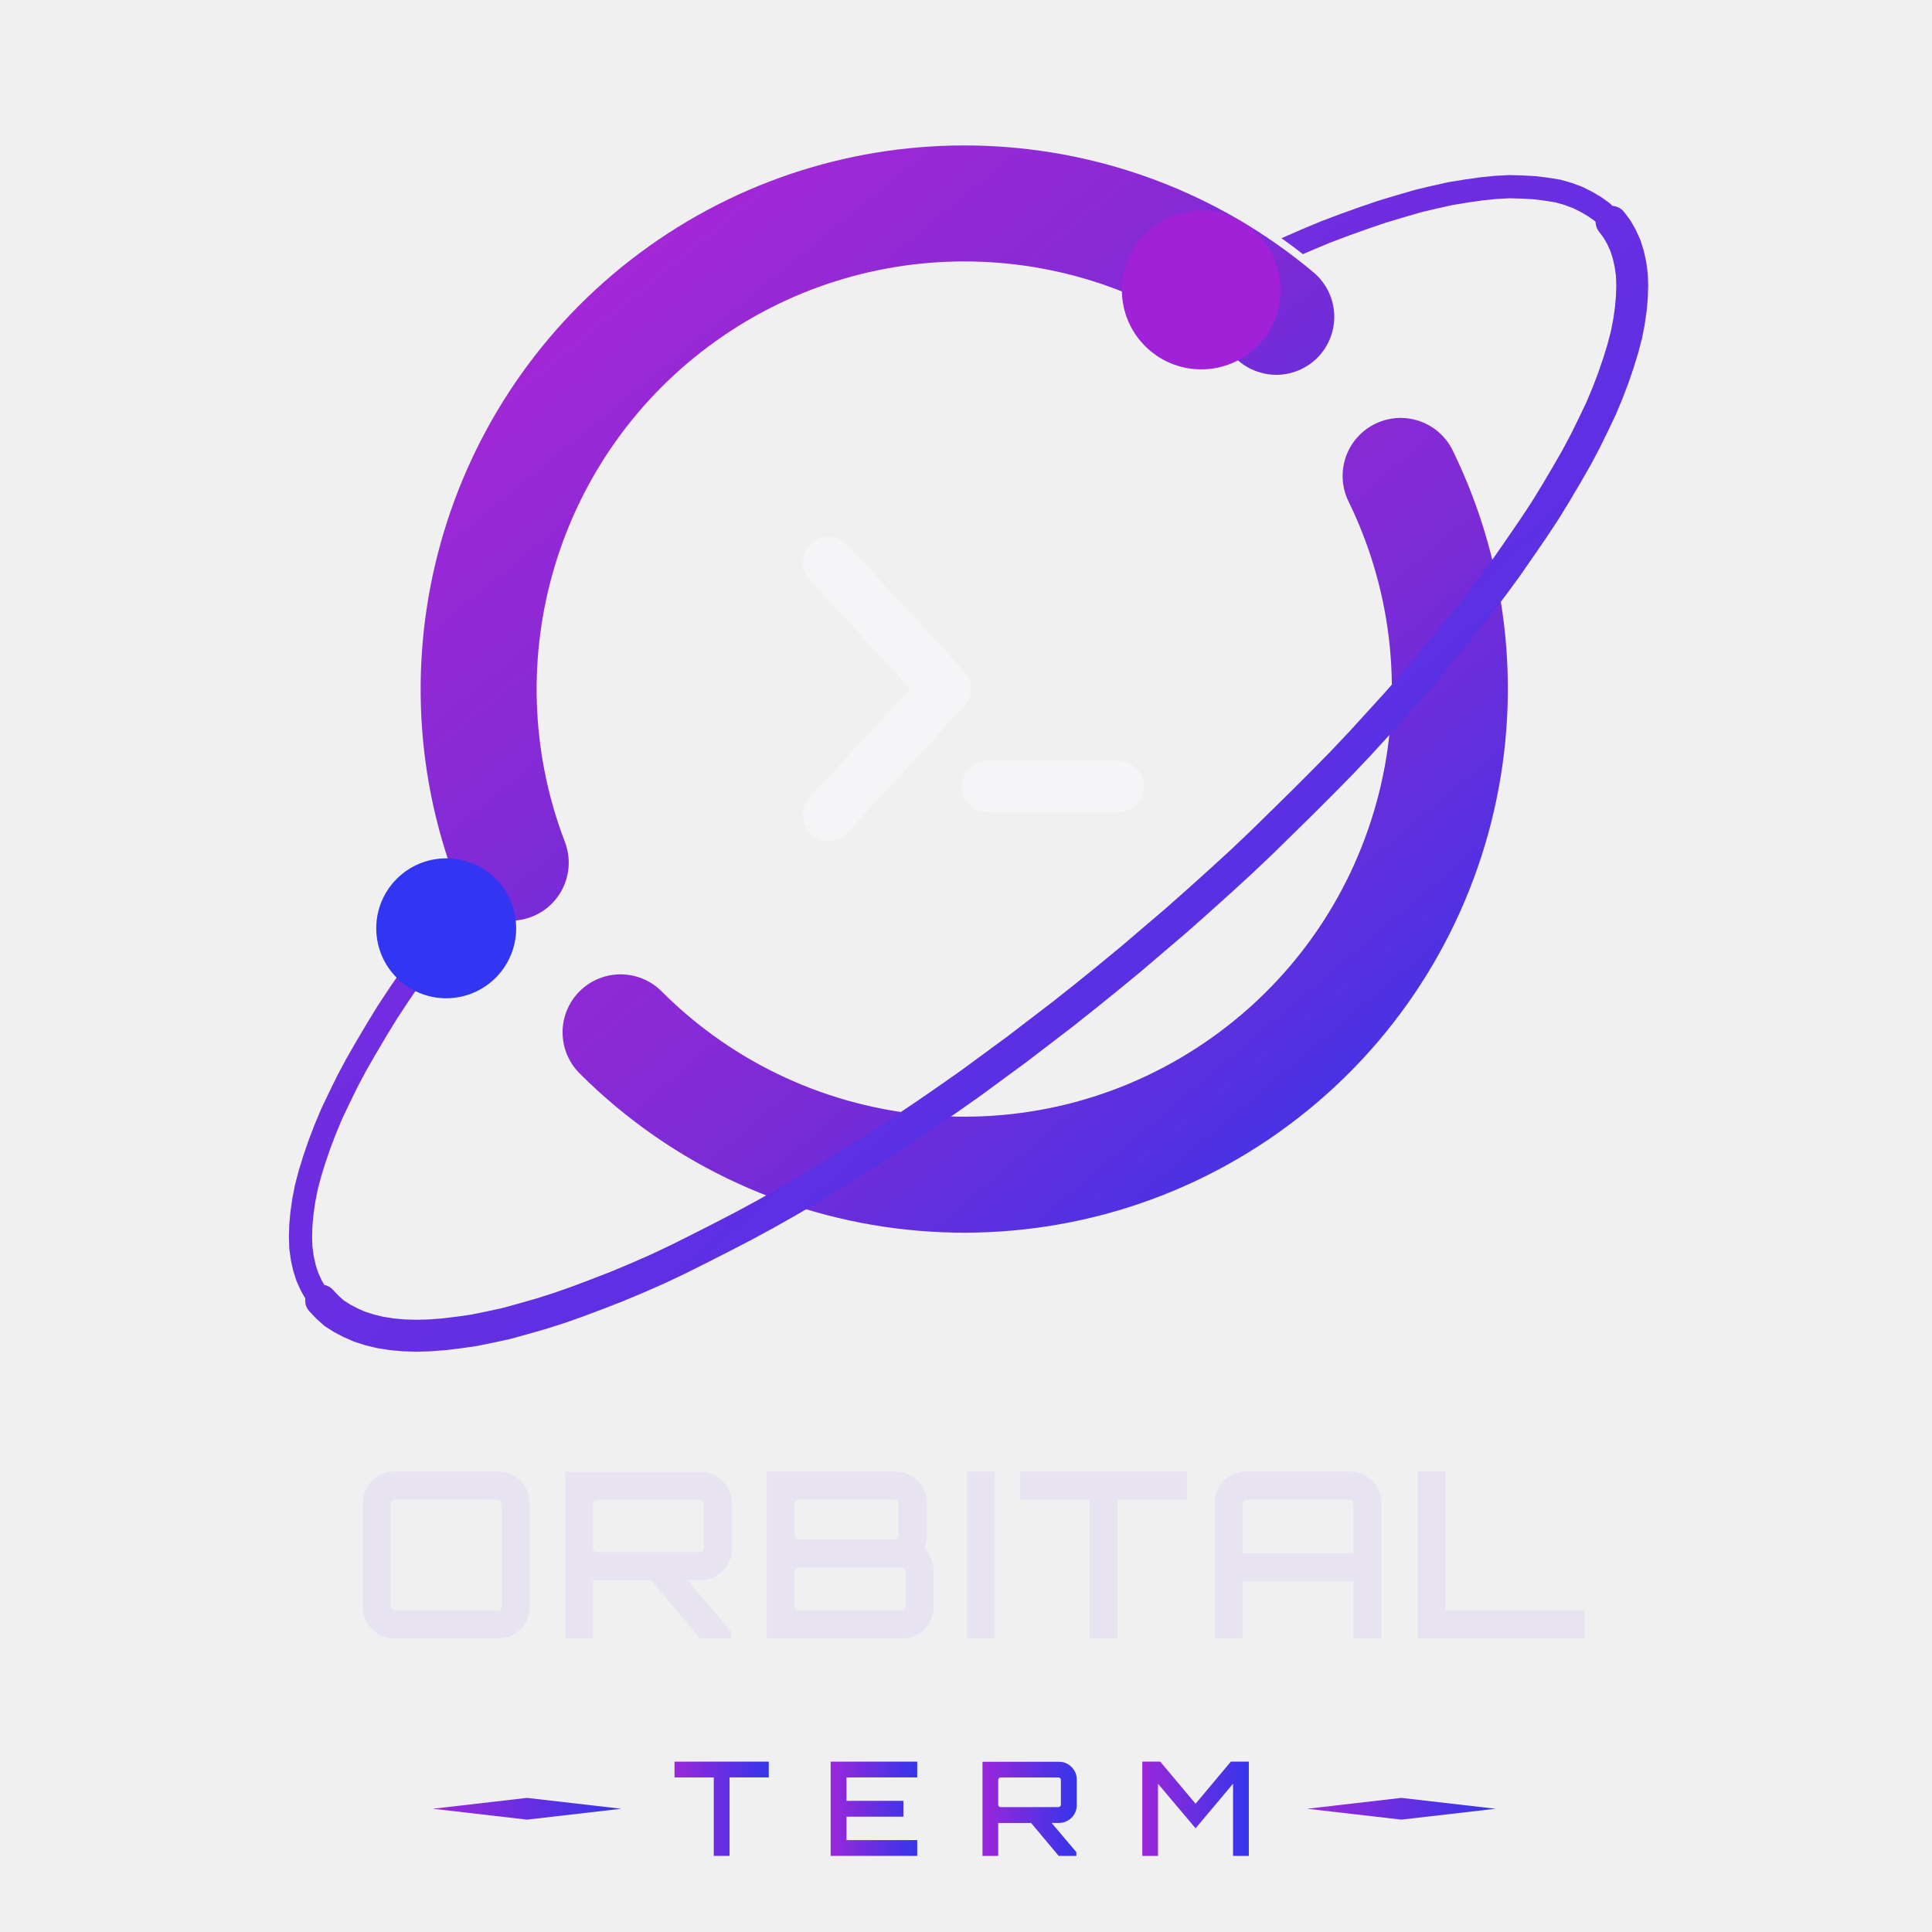
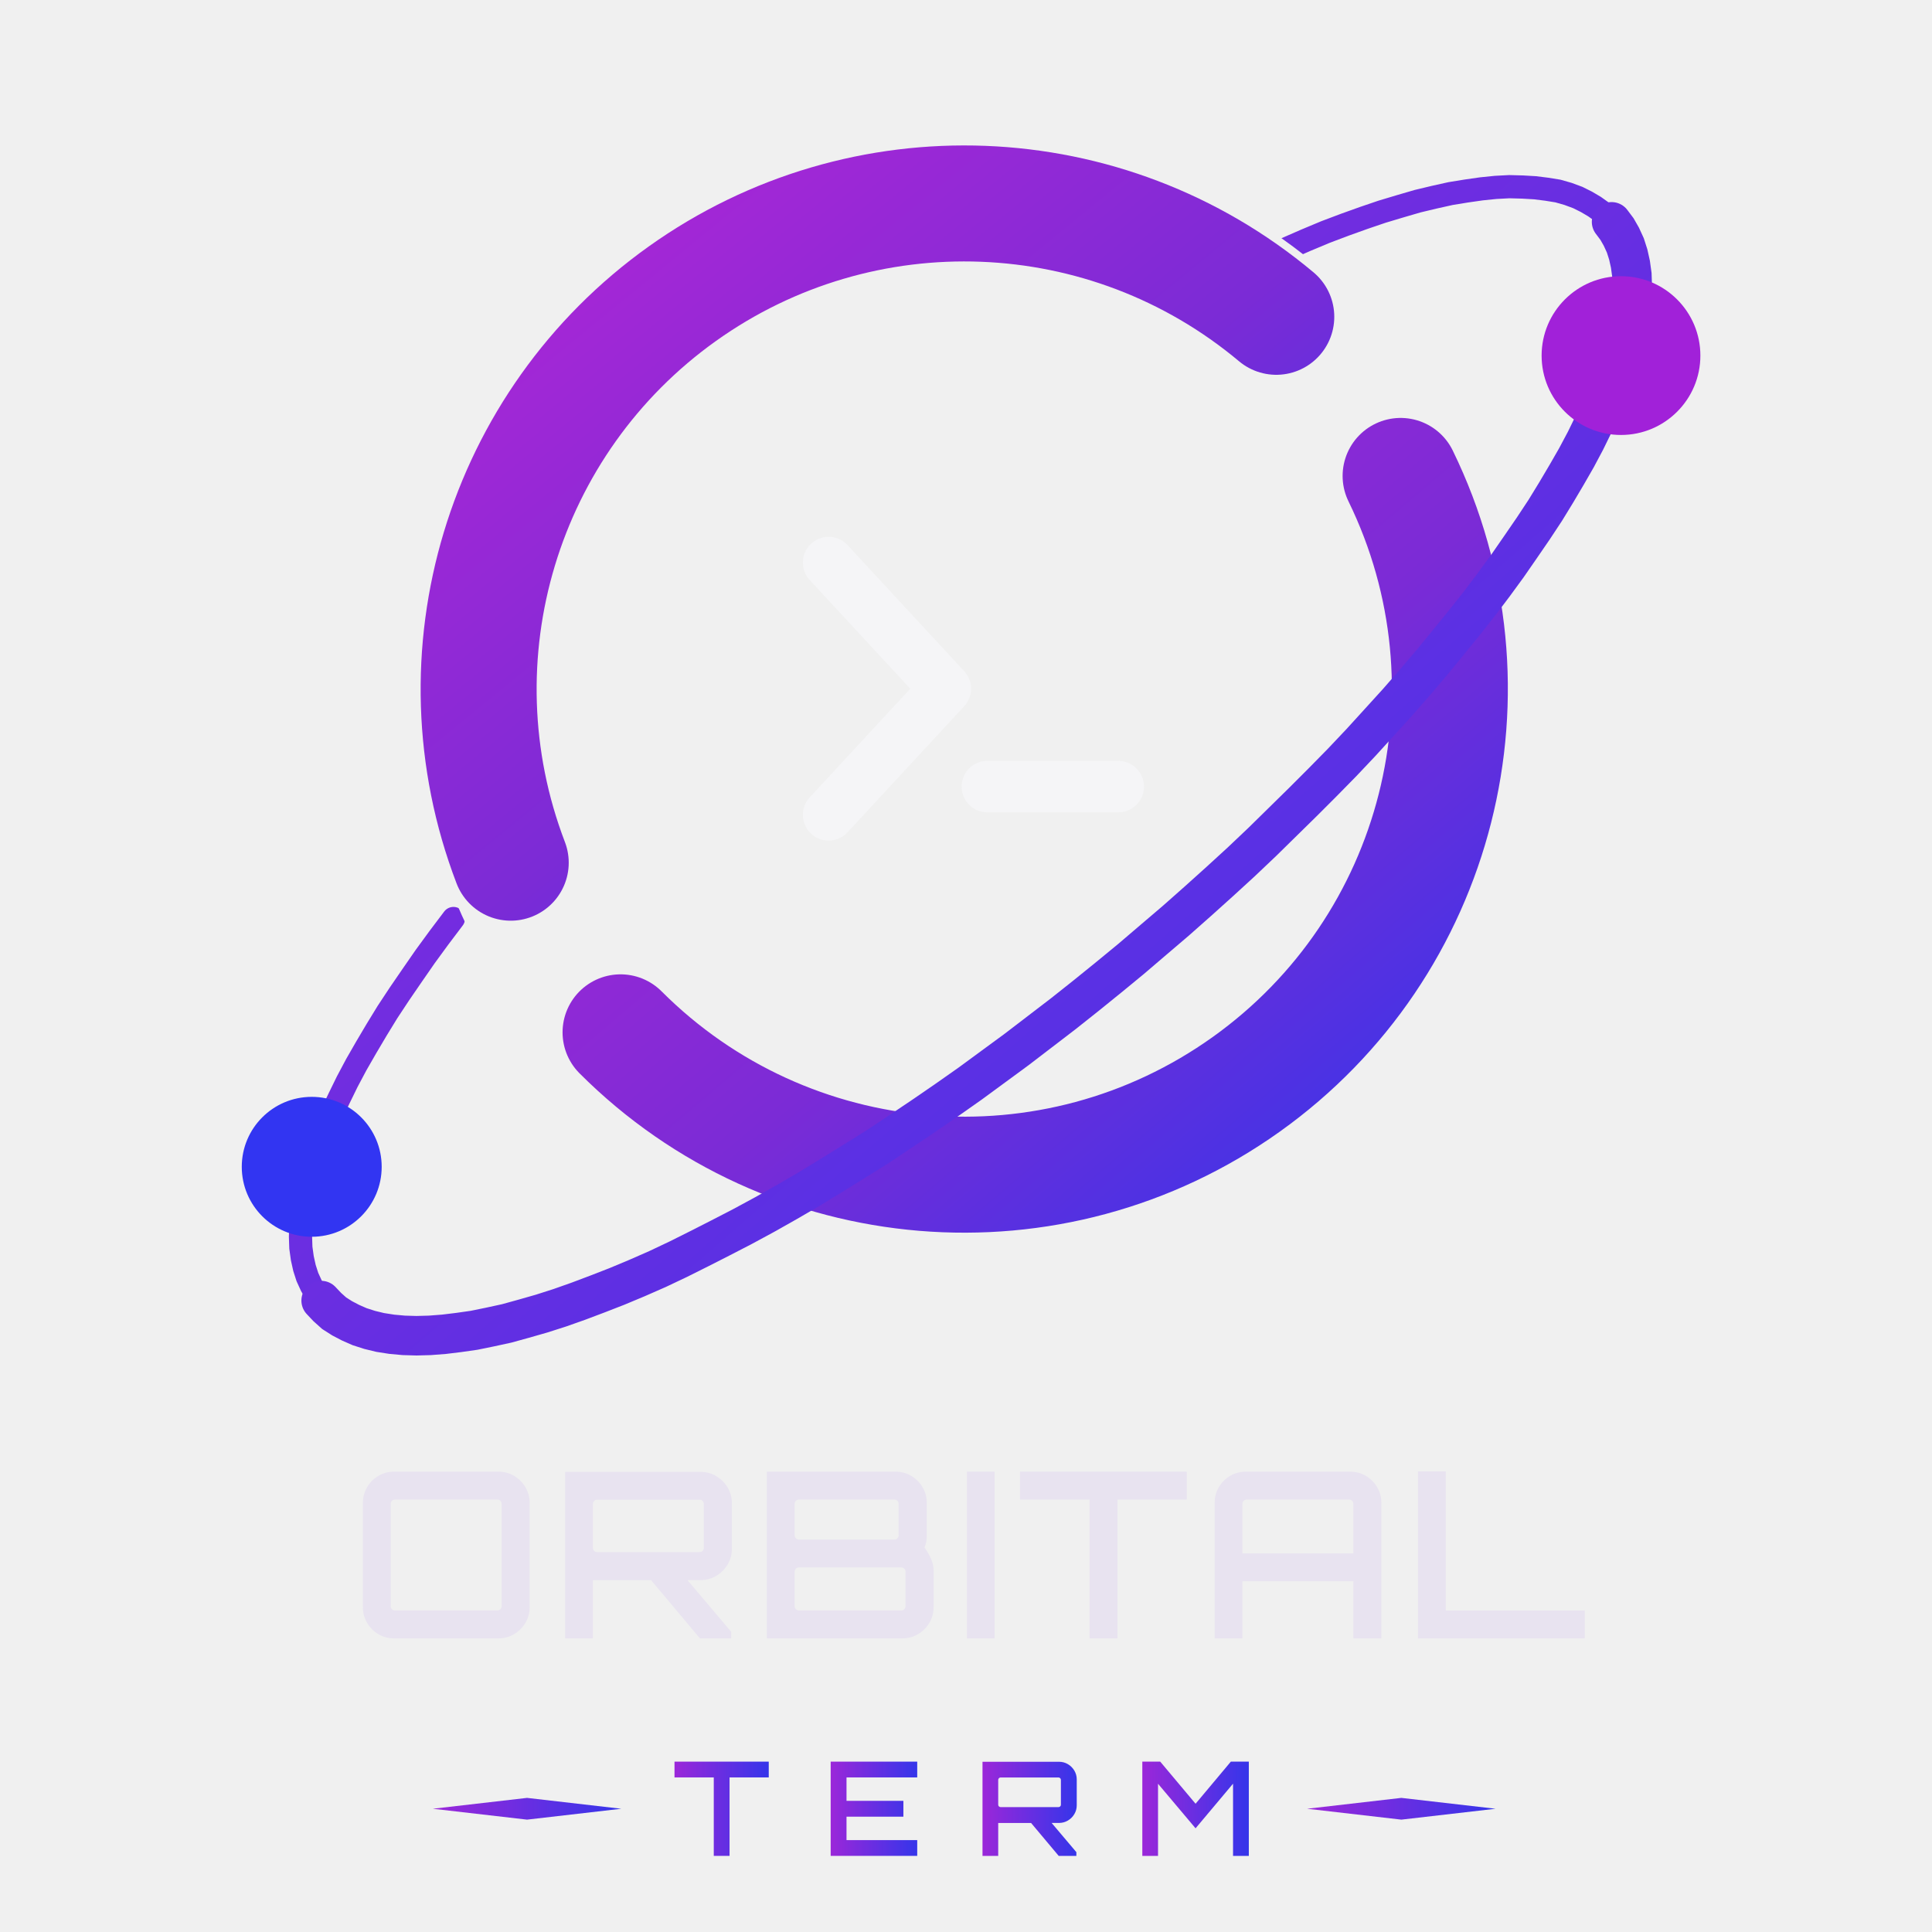
<svg xmlns="http://www.w3.org/2000/svg" viewBox="0 0 533 533" width="533" height="533">
  <defs>
    <linearGradient id="otRing" x1="0" y1="0" x2="1" y2="1">
      <stop offset="0" stop-color="#b026d6" />
      <stop offset="0.55" stop-color="#7b2bd6" />
      <stop offset="1" stop-color="#3535ea" />
    </linearGradient>
    <linearGradient id="otOrbit" x1="0" y1="0" x2="1" y2="1">
      <stop offset="0" stop-color="#9b27d9" />
      <stop offset="1" stop-color="#3535ea" />
    </linearGradient>
    <linearGradient id="otTerm" x1="0" y1="0" x2="1" y2="0">
      <stop offset="0" stop-color="#9b27d9" />
      <stop offset="1" stop-color="#3535ea" />
    </linearGradient>
    <mask id="pm">
      <rect width="533" height="533" fill="white" />
      <circle cx="266" cy="190" r="152.0" fill="black" />
    </mask>
  </defs>
  <g mask="url(#pm)">
    <path d="M88.6 358.8 L87.1 356.8 L85.9 354.7 L84.8 352.3 L84.0 349.8 L83.4 347.1 L83.0 344.2 L82.9 341.2 L83.0 338.0 L83.3 334.7 L83.8 331.2 L84.5 327.6 L85.5 323.8 L86.7 319.9 L88.1 315.8 L89.7 311.6 L91.5 307.3 L93.6 302.9 L95.8 298.4 L98.3 293.7 L101.0 289.0 L103.9 284.1 L106.9 279.2 L110.2 274.2 L113.7 269.1 L117.3 263.9 L121.1 258.7 L125.1 253.4 M331.4 80.0 L337.3 76.9 L343.2 74.0 L349.0 71.3 L354.7 68.7 L360.2 66.3 L365.7 64.0 L371.0 62.0 L376.3 60.1 L381.3 58.4 L386.3 56.9 L391.1 55.5 L395.7 54.4 L400.2 53.4 L404.5 52.7 L408.7 52.1 L412.6 51.7 L416.4 51.5 L420.1 51.6 L423.5 51.8 L426.7 52.2 L429.8 52.7 L432.6 53.5 L435.3 54.5 L437.7 55.7 L439.9 57.0 L442.0 58.5 L443.8 60.3" fill="none" stroke="url(#otOrbit)" stroke-width="6.4" stroke-linecap="round" />
  </g>
  <path d="M386.4 131.3 A134 134 0 0 1 171.2 284.8" fill="none" stroke="url(#otRing)" stroke-width="32" stroke-linecap="round" />
  <path d="M140.9 238.0 A134 134 0 0 1 352.1 87.4" fill="none" stroke="url(#otRing)" stroke-width="32" stroke-linecap="round" />
  <g fill="none" stroke="#f5f5f7" stroke-width="14.2" stroke-linecap="round" stroke-linejoin="round">
    <path d="M228.6 155.2 L260.8 190.0 L228.6 224.8" />
    <path d="M272.4 217.0 L308.5 217.0" />
  </g>
-   <path d="M444.6 61.2 L446.1 63.2 L447.3 65.3 L448.4 67.7 L449.2 70.2 L449.8 72.9 L450.2 75.8 L450.3 78.8 L450.2 82.0 L449.9 85.3 L449.4 88.8 L448.7 92.4 L447.7 96.2 L446.5 100.1 L445.1 104.2 L443.5 108.4 L441.7 112.7 L439.6 117.1 L437.4 121.6 L434.9 126.3 L432.2 131.0 L429.3 135.9 L426.3 140.8 L423.0 145.8 L419.5 150.9 L415.9 156.1 L412.1 161.3 L408.1 166.6 L403.9 171.9 L399.5 177.3 L395.0 182.8 L390.4 188.2 L385.6 193.7 L380.6 199.2 L375.5 204.8 L370.3 210.3 L364.9 215.8 L359.4 221.3 L353.8 226.8 L348.2 232.3 L342.4 237.8 L336.5 243.2 L330.5 248.6 L324.4 254.0 L318.3 259.2 L312.1 264.5 L305.9 269.6 L299.6 274.7 L293.3 279.7 L286.9 284.6 L280.5 289.5 L274.1 294.2 L267.7 298.9 L261.3 303.4 L254.9 307.8 L248.5 312.1 L242.2 316.3 L235.8 320.3 L229.5 324.2 L223.3 328.0 L217.1 331.6 L210.9 335.1 L204.8 338.4 L198.8 341.5 L192.9 344.5 L187.1 347.4 L181.4 350.1 L175.7 352.6 L170.2 354.9 L164.8 357.0 L159.5 359.0 L154.4 360.8 L149.4 362.4 L144.5 363.8 L139.8 365.1 L135.2 366.1 L130.8 367.0 L126.6 367.6 L122.5 368.1 L118.6 368.4 L114.9 368.5 L111.4 368.4 L108.1 368.1 L104.9 367.6 L102.0 366.9 L99.2 366.0 L96.7 364.9 L94.4 363.7 L92.2 362.3 L90.3 360.6 L88.6 358.8" fill="none" stroke="url(#otOrbit)" stroke-width="8.8" stroke-linecap="round" />
-   <circle cx="331.4" cy="80.0" r="21.9" fill="#A121D9" />
-   <circle cx="123.1" cy="256.1" r="19.3" fill="#3235F2" />
+   <path d="M444.6 61.2 L446.1 63.2 L447.3 65.3 L448.4 67.7 L449.2 70.2 L449.8 72.9 L450.2 75.8 L450.3 78.8 L450.2 82.0 L449.9 85.3 L449.4 88.8 L448.7 92.4 L447.7 96.2 L446.5 100.1 L445.1 104.2 L443.5 108.4 L441.7 112.7 L439.6 117.1 L437.4 121.6 L434.9 126.3 L432.2 131.0 L429.3 135.9 L426.3 140.8 L423.0 145.8 L419.5 150.9 L415.9 156.1 L412.1 161.3 L408.1 166.6 L403.9 171.9 L399.5 177.3 L395.0 182.8 L390.4 188.2 L385.6 193.7 L380.6 199.2 L375.5 204.8 L370.3 210.3 L364.9 215.8 L359.4 221.3 L353.8 226.8 L348.2 232.3 L342.4 237.8 L336.5 243.2 L330.5 248.6 L324.4 254.0 L318.3 259.2 L312.1 264.5 L305.9 269.6 L299.6 274.7 L293.3 279.7 L286.9 284.6 L280.5 289.5 L274.1 294.2 L267.7 298.9 L261.3 303.4 L254.9 307.8 L248.5 312.1 L242.2 316.3 L235.8 320.3 L229.5 324.2 L223.3 328.0 L217.1 331.6 L210.9 335.1 L204.8 338.4 L198.8 341.5 L192.9 344.5 L187.1 347.4 L181.4 350.1 L175.7 352.6 L170.2 354.9 L164.8 357.0 L159.5 359.0 L154.4 360.8 L149.4 362.4 L144.5 363.8 L139.8 365.1 L135.2 366.1 L130.8 367.0 L126.6 367.6 L122.5 368.1 L118.6 368.4 L114.9 368.5 L111.4 368.4 L108.1 368.1 L104.9 367.6 L102.0 366.9 L99.2 366.0 L96.7 364.9 L94.4 363.7 L92.2 362.3 L90.3 360.6 L88.6 358.8" fill="none" stroke="url(#otOrbit)" stroke-width="10.9" stroke-linecap="round" />
+   <circle cx="447.2" cy="98.1" r="21.9" fill="#A121D9" />
+   <circle cx="86.0" cy="321.9" r="19.3" fill="#3235F2" />
  <g fill="#e8e3f0">
    <path transform="translate(96.67,452.00) scale(0.06389,-0.06389)" d="M188.757 0Q151.804 0 121.01 18.108Q90.216 36.216 72.108 67.01Q54 97.804 54 134.757V585.243Q54 622.196 72.108 652.99Q90.216 683.784 121.01 701.892Q151.804 720 188.757 720H639.243Q675.998 720 706.627 701.892Q737.257 683.784 755.628 652.99Q774 622.196 774 585.243V134.757Q774 97.804 755.628 67.01Q737.257 36.216 706.627 18.108Q675.998 0 639.243 0ZM192.446 120.528H634.5Q642.067 120.528 647.506 125.967Q652.945 131.406 652.945 138.973V581.027Q652.945 588.594 647.506 594.033Q642.067 599.472 634.5 599.472H192.446Q184.879 599.472 179.44 594.033Q174.001 588.594 174.001 581.027V138.973Q174.001 131.406 179.44 125.967Q184.879 120.528 192.446 120.528Z" />
    <path transform="translate(152.33,452.00) scale(0.06389,-0.06389)" d="M638.175 0 416.878 263.662H574.001L773.108 28.406V0ZM56 0V719H640.716Q677.669 719 708.463 700.655Q739.257 682.311 757.628 651.621Q776 620.932 776 584.243V386.419Q776 349.73 757.628 319.04Q739.257 288.351 708.463 270.006Q677.669 251.662 640.716 251.662L176.001 251.135V0ZM194.446 372.663H636.5Q644.067 372.663 649.506 377.865Q654.945 383.068 654.945 390.635V580.554Q654.945 588.121 649.506 593.56Q644.067 598.999 636.5 598.999H194.446Q186.879 598.999 181.44 593.56Q176.001 588.121 176.001 580.554V390.635Q176.001 383.068 181.44 377.865Q186.879 372.663 194.446 372.663Z" />
    <path transform="translate(207.79,452.00) scale(0.06389,-0.06389)" d="M59 0V720H614.824Q651.579 720 682.208 701.892Q712.838 683.784 731.209 652.99Q749.581 622.196 749.581 585.243V441.73Q749.581 428.257 747.135 415.811Q744.689 403.365 739.743 392.419Q758.054 366.797 768.527 342.27Q779 317.743 779 292.743V134.757Q779 97.804 760.628 67.01Q742.257 36.216 711.463 18.108Q680.669 0 643.716 0H59ZM197.446 120.528H639.5Q647.067 120.528 652.506 125.967Q657.945 131.406 657.945 138.973V288Q657.945 295.567 652.506 301.006Q647.067 306.445 639.5 306.445H197.446Q189.879 306.445 184.44 301.006Q179.001 295.567 179.001 288V138.973Q179.001 131.406 184.44 125.967Q189.879 120.528 197.446 120.528ZM197.446 426.973H610.081Q617.648 426.973 622.851 432.412Q628.053 437.852 628.053 445.419V581.027Q628.053 588.594 622.851 594.033Q617.648 599.472 610.081 599.472H197.446Q189.879 599.472 184.44 594.033Q179.001 588.594 179.001 581.027V445.419Q179.001 437.852 184.44 432.412Q189.879 426.973 197.446 426.973Z" />
    <path transform="translate(263.71,452.00) scale(0.06389,-0.06389)" d="M47.554 0V720H166.973V0Z" />
    <path transform="translate(280.14,452.00) scale(0.06389,-0.06389)" d="M319.973 0V599.472H20V720H740V599.472H440.5V0Z" />
    <path transform="translate(331.39,452.00) scale(0.06389,-0.06389)" d="M58 0V585.243Q58 622.196 76.108 652.99Q94.216 683.784 125.01 701.892Q155.804 720 192.757 720H642.716Q679.669 720 710.463 701.892Q741.257 683.784 759.628 652.99Q778 622.196 778 585.243V0H656.945V246.662H178.001V0H58ZM178.001 367.19H656.945V581.027Q656.945 588.594 651.506 594.033Q646.067 599.472 638.5 599.472H196.446Q188.879 599.472 183.44 594.033Q178.001 588.594 178.001 581.027V367.19Z" />
    <path transform="translate(387.56,452.00) scale(0.06389,-0.06389)" d="M57 0V721H177.001V120.528H777V0Z" />
  </g>
  <g fill="url(#otTerm)">
    <path transform="translate(185.36,512.00) scale(0.03611,-0.03611)" d="M319.973 0V599.472H20V720H740V599.472H440.5V0Z" />
    <path transform="translate(227.07,512.00) scale(0.03611,-0.03611)" d="M58 0V720H719.216V599.472H179.055V420.5H613.595V299.5H179.055V120.528H719.216V0Z" />
    <path transform="translate(269.03,512.00) scale(0.03611,-0.03611)" d="M638.175 0 416.878 263.662H574.001L773.108 28.406V0ZM56 0V719H640.716Q677.669 719 708.463 700.655Q739.257 682.311 757.628 651.621Q776 620.932 776 584.243V386.419Q776 349.73 757.628 319.04Q739.257 288.351 708.463 270.006Q677.669 251.662 640.716 251.662L176.001 251.135V0ZM194.446 372.663H636.5Q644.067 372.663 649.506 377.865Q654.945 383.068 654.945 390.635V580.554Q654.945 588.121 649.506 593.56Q644.067 598.999 636.5 598.999H194.446Q186.879 598.999 181.44 593.56Q176.001 588.121 176.001 580.554V390.635Q176.001 383.068 181.44 377.865Q186.879 372.663 194.446 372.663Z" />
    <path transform="translate(313.12,512.00) scale(0.03611,-0.03611)" d="M56 0V720H192.825L462.838 398.258L732.324 720H869.676V0H749.148V551.579L462.838 210.648L176.001 551.052V0Z" />
  </g>
  <path d="M119.4 499 L145.4 496 L171.4 499 L145.4 502 Z" fill="url(#otTerm)" />
  <path d="M360.6 499 L386.6 496 L412.6 499 L386.6 502 Z" fill="url(#otTerm)" />
</svg>
